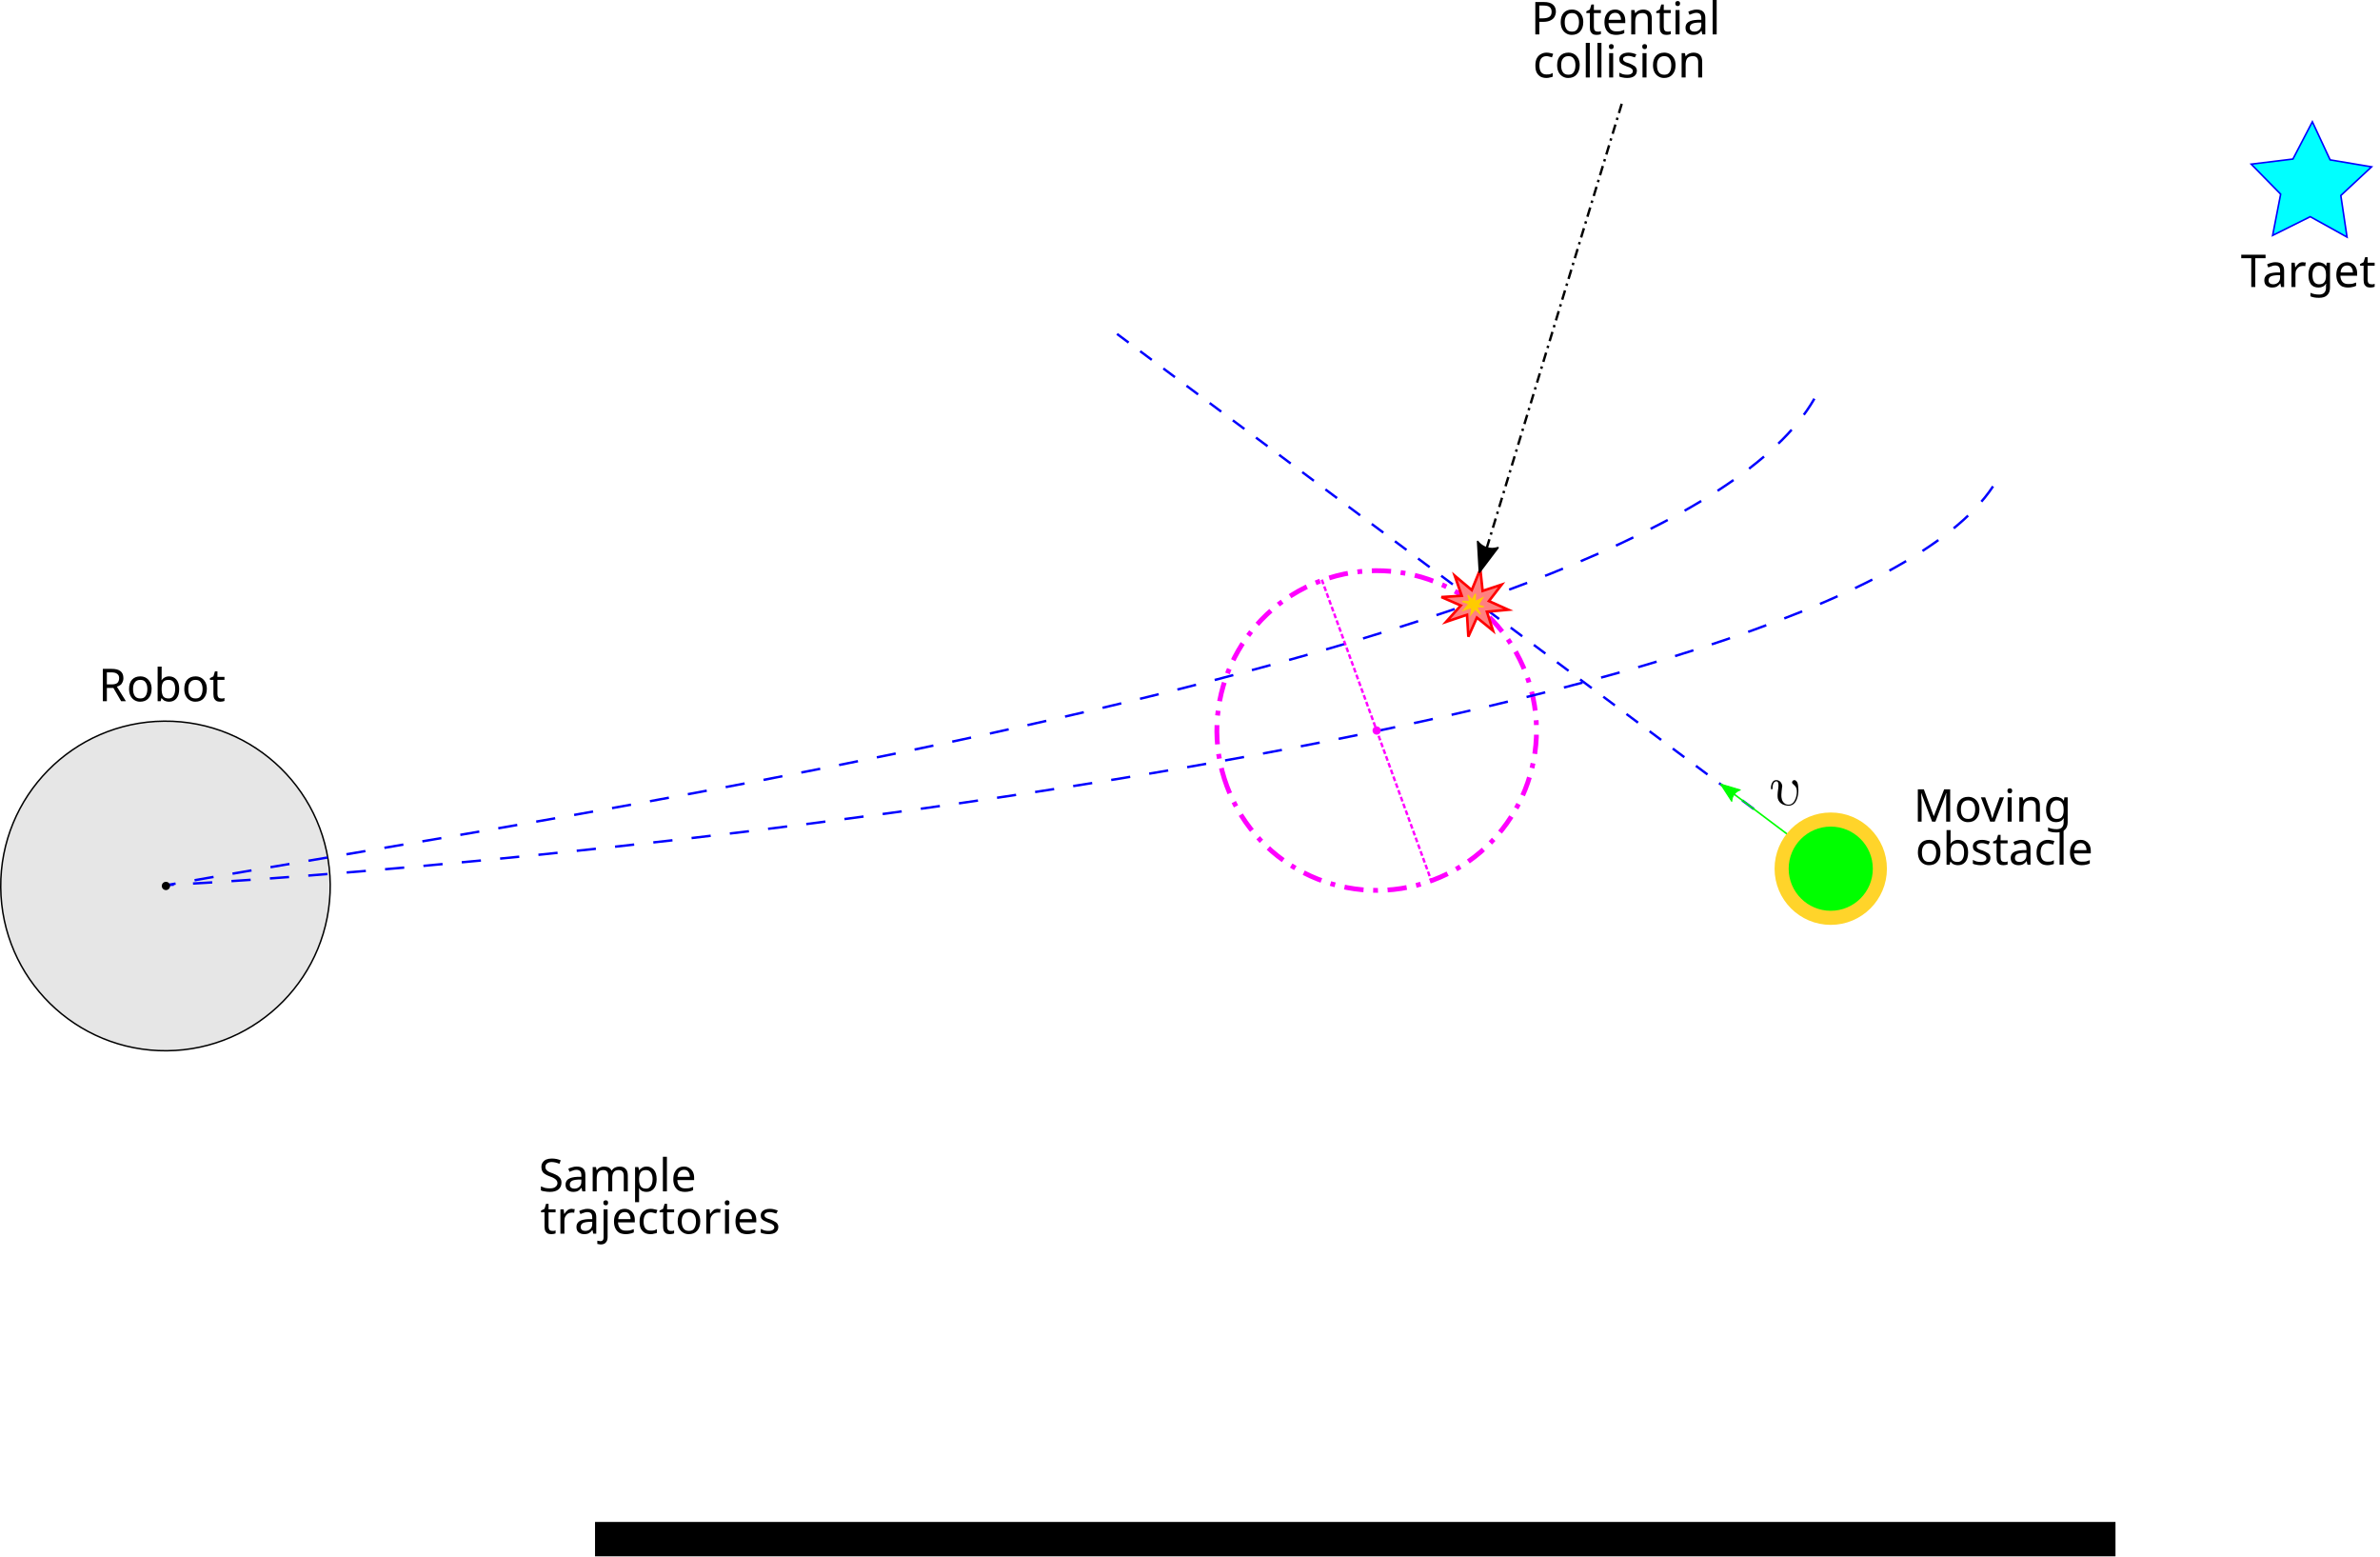
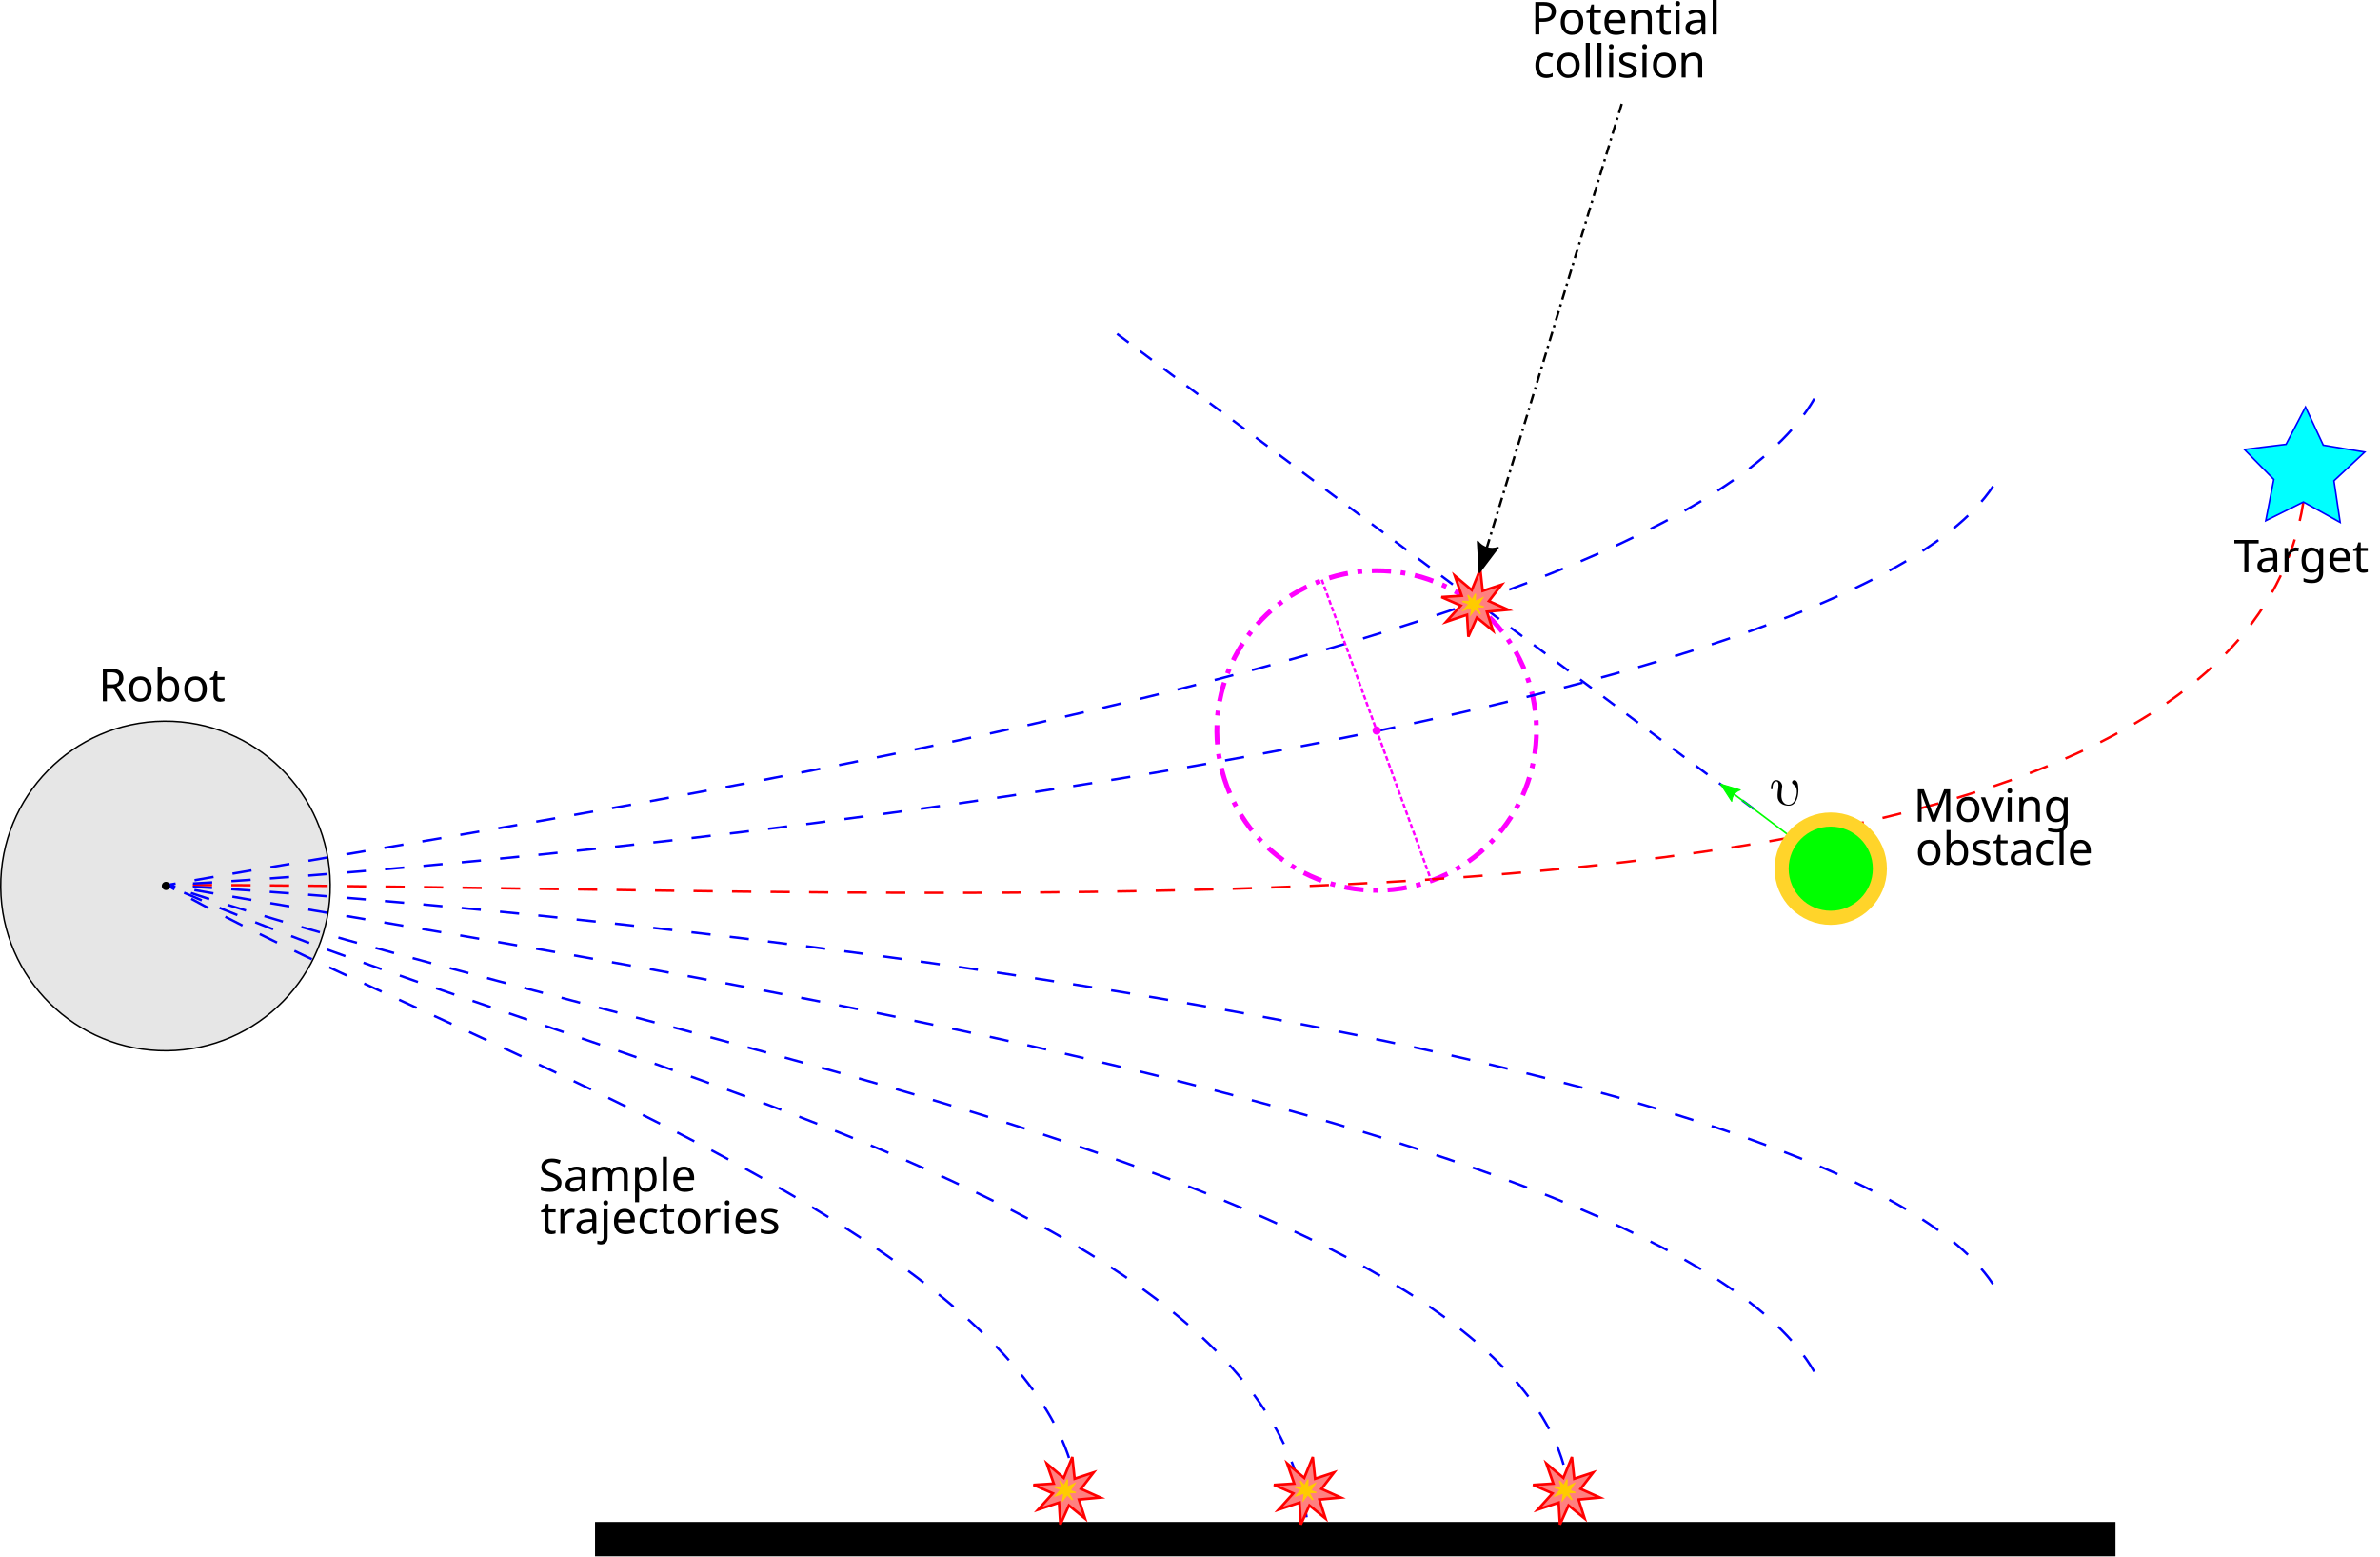
<svg xmlns="http://www.w3.org/2000/svg" xmlns:ns1="http://www.openswatchbook.org/uri/2009/osb" width="148.305mm" height="96.949mm" viewBox="0 0 148.305 96.949" version="1.1" id="svg8">
  <defs id="defs2">
    <marker orient="auto" refY="0" refX="0" id="marker10369" style="overflow:visible">
      <path id="path10367" style="fill:#000000;fill-opacity:1;fill-rule:evenodd;stroke:#000000;stroke-width:0.625;stroke-linejoin:round;stroke-opacity:1" d="M 8.719,4.034 -2.207,0.016 8.719,-4.002 c -1.745,2.372 -1.735,5.617 -6e-7,8.035 z" transform="matrix(1.1,0,0,1.1,1.1,0)" />
    </marker>
    <marker orient="auto" refY="0" refX="0" id="marker4769" style="overflow:visible">
      <path id="path4767" style="fill:#00ff00;fill-opacity:1;fill-rule:evenodd;stroke:#00ff00;stroke-width:0.625;stroke-linejoin:round;stroke-opacity:1" d="M 8.719,4.034 -2.207,0.016 8.719,-4.002 c -1.745,2.372 -1.735,5.617 -6e-7,8.035 z" transform="matrix(1.1,0,0,1.1,1.1,0)" />
    </marker>
    <marker style="overflow:visible" id="marker2928" refX="0" refY="0" orient="auto">
      <path transform="matrix(1.1,0,0,1.1,1.1,0)" d="M 8.719,4.034 -2.207,0.016 8.719,-4.002 c -1.745,2.372 -1.735,5.617 -6e-7,8.035 z" style="fill:#999999;fill-opacity:1;fill-rule:evenodd;stroke:#999999;stroke-width:0.625;stroke-linejoin:round;stroke-opacity:1" id="path2926" />
    </marker>
    <marker style="overflow:visible" id="marker1204" refX="0" refY="0" orient="auto">
      <path transform="matrix(-0.8,0,0,-0.8,-10,0)" style="fill:#999999;fill-opacity:1;fill-rule:evenodd;stroke:#999999;stroke-width:1pt;stroke-opacity:1" d="M 0,0 5,-5 -12.5,0 5,5 Z" id="path1202" />
    </marker>
    <linearGradient id="linearGradient5139" ns1:paint="solid">
      <stop style="stop-color:#00e100;stop-opacity:1;" offset="0" id="stop5137" />
    </linearGradient>
    <linearGradient id="linearGradient5133" ns1:paint="solid">
      <stop style="stop-color:#000000;stop-opacity:1;" offset="0" id="stop5131" />
    </linearGradient>
    <linearGradient id="linearGradient4597" ns1:paint="solid">
      <stop style="stop-color:#000000;stop-opacity:1;" offset="0" id="stop4595" />
    </linearGradient>
    <linearGradient id="linearGradient4591" ns1:paint="solid">
      <stop style="stop-color:#666666;stop-opacity:1;" offset="0" id="stop4589" />
    </linearGradient>
    <linearGradient id="linearGradient4559" ns1:paint="solid">
      <stop style="stop-color:#000000;stop-opacity:1;" offset="0" id="stop4557" />
    </linearGradient>
    <marker orient="auto" refY="0" refX="0" id="Arrow2Lend" style="overflow:visible">
      <path id="path4563" style="fill:#ff0000;fill-opacity:1;fill-rule:evenodd;stroke:#000000;stroke-width:0.625;stroke-linejoin:round;stroke-opacity:1" d="M 8.719,4.034 -2.207,0.016 8.719,-4.002 c -1.745,2.372 -1.735,5.617 -6e-7,8.035 z" transform="matrix(-1.1,0,0,-1.1,-1.1,0)" />
    </marker>
    <linearGradient id="linearGradient4531" ns1:paint="solid">
      <stop style="stop-color:#22aa00;stop-opacity:1;" offset="0" id="stop4529" />
    </linearGradient>
    <linearGradient id="linearGradient4525" ns1:paint="solid">
      <stop style="stop-color:#d4aa00;stop-opacity:1;" offset="0" id="stop4523" />
    </linearGradient>
    <clipPath clipPathUnits="userSpaceOnUse" id="clipPath4608">
      <g id="use4610">
        <circle style="fill:#666666;fill-opacity:1;stroke:none;stroke-width:0.808;stroke-miterlimit:4;stroke-dasharray:none;stroke-opacity:1" id="circle4670" cx="110.446" cy="65.928" r="2.5" />
        <rect style="fill:#666666;stroke-width:0.7;stroke-miterlimit:4;stroke-dasharray:none" id="rect4672" width="5" height="10" x="107.946" y="65.815" />
        <circle r="2.5" cy="75.939" cx="110.441" id="circle4674" style="fill:#666666;stroke-width:0.808;stroke-miterlimit:4;stroke-dasharray:none" />
      </g>
    </clipPath>
    <clipPath clipPathUnits="userSpaceOnUse" id="clipPath4691">
      <g id="use4693">
        <circle style="fill:#666666;fill-opacity:1;stroke:none;stroke-width:0.182;stroke-miterlimit:4;stroke-dasharray:none;stroke-opacity:1" id="circle5533" cx="84.31" cy="69.31" r="1.5" />
        <rect style="fill:#666666;fill-opacity:1;stroke:none;stroke-width:0.808;stroke-miterlimit:4;stroke-dasharray:none;stroke-opacity:1" id="rect5535" width="3" height="5" x="82.81" y="69.404" />
        <circle r="1.5" cy="74.48" cx="84.31" id="circle5537" style="fill:#666666;fill-opacity:1;stroke:none;stroke-width:0.182;stroke-miterlimit:4;stroke-dasharray:none;stroke-opacity:1" />
      </g>
    </clipPath>
  </defs>
  <g id="layer2" transform="translate(-16.9117,-55.47513)">
    <ellipse style="opacity:1;fill:#e6e6e6;fill-opacity:1;stroke:#000000;stroke-width:0.091;stroke-opacity:1" id="path4535" cx="110.898" cy="-26.256" rx="10.266" ry="10.266" transform="rotate(89.5)" />
    <ellipse style="opacity:1;fill:none;fill-opacity:1;stroke:#ff00ff;stroke-width:0.3;stroke-miterlimit:4;stroke-dasharray:1.2, 0.6, 0.3, 0.6;stroke-dashoffset:0;stroke-opacity:1" id="ellipse8878" cx="-60.828" cy="-130.553" rx="9.956" ry="9.956" transform="rotate(159.5)" />
  </g>
  <g id="layer3" transform="translate(-16.9117,-55.47513)">
    <g id="g4713" clip-path="url(#clipPath4691)" transform="matrix(0.00125978,0.5155708,-0.5155708,0.00125978,64.2551,75.27155)" style="opacity:1">
      <g id="g4711">
        <circle r="1.5" cy="69.31" cx="84.31" id="circle4705" style="fill:#666666;fill-opacity:1;stroke:none;stroke-width:0.182;stroke-miterlimit:4;stroke-dasharray:none;stroke-opacity:1" />
        <rect y="69.404" x="82.81" height="5" width="3" id="rect4707" style="fill:#666666;fill-opacity:1;stroke:none;stroke-width:0.808;stroke-miterlimit:4;stroke-dasharray:none;stroke-opacity:1" />
        <circle style="fill:#666666;fill-opacity:1;stroke:none;stroke-width:0.182;stroke-miterlimit:4;stroke-dasharray:none;stroke-opacity:1" id="circle4709" cx="84.31" cy="74.48" r="1.5" />
      </g>
    </g>
    <g transform="matrix(0.00125978,0.5155708,-0.5155708,0.00125978,64.11259,58.94098)" clip-path="url(#clipPath4691)" id="g5601" style="opacity:1">
      <g id="g5599">
        <circle style="fill:#666666;fill-opacity:1;stroke:none;stroke-width:0.182;stroke-miterlimit:4;stroke-dasharray:none;stroke-opacity:1" id="circle5593" cx="84.31" cy="69.31" r="1.5" />
        <rect style="fill:#666666;fill-opacity:1;stroke:none;stroke-width:0.808;stroke-miterlimit:4;stroke-dasharray:none;stroke-opacity:1" id="rect5595" width="3" height="5" x="82.81" y="69.404" />
        <circle r="1.5" cy="74.48" cx="84.31" id="circle5597" style="fill:#666666;fill-opacity:1;stroke:none;stroke-width:0.182;stroke-miterlimit:4;stroke-dasharray:none;stroke-opacity:1" />
      </g>
    </g>
    <g transform="matrix(4.9205338e-4,0.3265814,-0.3752682,0.00122289,46.47463,83.1097)" clip-path="url(#clipPath4691)" id="g5611" style="opacity:1">
      <g id="g5609">
        <circle style="fill:#666666;fill-opacity:1;stroke:none;stroke-width:0.182;stroke-miterlimit:4;stroke-dasharray:none;stroke-opacity:1" id="circle5603" cx="84.31" cy="69.31" r="1.5" />
        <rect style="fill:#666666;fill-opacity:1;stroke:none;stroke-width:0.808;stroke-miterlimit:4;stroke-dasharray:none;stroke-opacity:1" id="rect5605" width="3" height="5" x="82.81" y="69.404" />
        <circle r="1.5" cy="74.48" cx="84.31" id="circle5607" style="fill:#666666;fill-opacity:1;stroke:none;stroke-width:0.182;stroke-miterlimit:4;stroke-dasharray:none;stroke-opacity:1" />
      </g>
    </g>
  </g>
  <g id="layer1" transform="translate(-16.9117,-55.47513)">
+     <path style="opacity:1;fill:none;stroke:#ff0000;stroke-width:0.15;stroke-linecap:butt;stroke-linejoin:miter;stroke-miterlimit:4;stroke-dasharray:1.2, 1.2;stroke-dashoffset:0;stroke-opacity:1" d="M 160.443,86.745 C 155.716,116.716 77.607,110.55 27.334,110.608" id="path5589" />
    <path style="opacity:1;fill:none;stroke:#0000ff;stroke-width:0.15;stroke-linecap:butt;stroke-linejoin:miter;stroke-miterlimit:4;stroke-dasharray:1.2, 1.2;stroke-dashoffset:0;stroke-opacity:1" d="M 129.971,80.312 C 120.782,96.365 52.505,106.122 27.334,110.608" id="path8809" />
    <path id="path8811" d="M 141.105,85.772 C 131.047,100.994 53.626,109.19 27.334,110.608" style="opacity:1;fill:none;stroke:#0000ff;stroke-width:0.15;stroke-linecap:butt;stroke-linejoin:miter;stroke-miterlimit:4;stroke-dasharray:1.2, 1.2;stroke-dashoffset:0;stroke-opacity:1" />
+     <path style="opacity:1;fill:none;stroke:#0000ff;stroke-width:0.15;stroke-linecap:butt;stroke-linejoin:miter;stroke-miterlimit:4;stroke-dasharray:1.2, 1.2;stroke-dashoffset:0;stroke-opacity:1" d="M 84.044,148.637 C 82.269,132.365 42.582,119.52 27.317,110.614" id="path8813" />
+     <path id="path8815" d="M 98.496,152.386 C 98.675,129.917 51.574,121.623 27.317,110.611" style="opacity:1;fill:none;stroke:#0000ff;stroke-width:0.15;stroke-linecap:butt;stroke-linejoin:miter;stroke-miterlimit:4;stroke-dasharray:1.2, 1.2;stroke-dashoffset:0;stroke-opacity:1" />
+     <path style="opacity:1;fill:none;stroke:#0000ff;stroke-width:0.15;stroke-linecap:butt;stroke-linejoin:miter;stroke-miterlimit:4;stroke-dasharray:1.2, 1.2;stroke-dashoffset:0;stroke-opacity:1" d="M 114.341,146.715 C 109.006,128.248 53.957,119.725 27.317,110.608" id="path8817" />
+     <path id="path8819" d="M 129.962,140.92 C 120.773,124.866 52.496,115.109 27.325,110.623" style="opacity:1;fill:none;stroke:#0000ff;stroke-width:0.15;stroke-linecap:butt;stroke-linejoin:miter;stroke-miterlimit:4;stroke-dasharray:1.2, 1.2;stroke-dashoffset:0;stroke-opacity:1" />
+     <path style="opacity:1;fill:none;stroke:#0000ff;stroke-width:0.15;stroke-linecap:butt;stroke-linejoin:miter;stroke-miterlimit:4;stroke-dasharray:1.2, 1.2;stroke-dashoffset:0;stroke-opacity:1" d="M 141.096,135.46 C 131.038,120.237 53.618,112.041 27.325,110.623" id="path8821" />
    <path id="path8886" d="M 86.518,76.277 126.448,106.06" style="opacity:1;fill:none;stroke:#0000ff;stroke-width:0.15;stroke-linecap:butt;stroke-linejoin:miter;stroke-miterlimit:4;stroke-dasharray:0.9, 0.9;stroke-dashoffset:0;stroke-opacity:1" />
    <path style="opacity:1;fill:#00ff00;stroke:#00ff00;stroke-width:0.1;stroke-linecap:butt;stroke-linejoin:miter;stroke-miterlimit:4;stroke-dasharray:none;stroke-dashoffset:0;stroke-opacity:1;marker-start:url(#marker4769)" d="m 124.233,104.395 5.337,4.012" id="path8888" />
-     <path style="fill:#00ffff;fill-opacity:1;stroke:#0000ff;stroke-width:0.098;stroke-miterlimit:4;stroke-dasharray:none;stroke-dashoffset:0;stroke-opacity:1" id="path9312" d="m 163.162,70.244 -2.291,-1.27 -2.345,1.167 0.5,-2.571 -1.835,-1.869 2.6,-0.319 1.211,-2.322 1.107,2.374 2.583,0.434 -1.916,1.786 z" />
+     <path style="fill:#00ffff;fill-opacity:1;stroke:#0000ff;stroke-width:0.098;stroke-miterlimit:4;stroke-dasharray:none;stroke-dashoffset:0;stroke-opacity:1" id="path9312" d="m 162.734,88.015 -2.291,-1.27 -2.345,1.167 0.5,-2.571 -1.835,-1.869 2.6,-0.319 1.211,-2.322 1.107,2.374 2.583,0.434 -1.916,1.786 z" />
  </g>
  <g id="layer5" transform="translate(-16.9117,-55.47513)">
    <circle style="fill:#00ff00;fill-opacity:1;stroke:#ffd42a;stroke-width:0.878;stroke-miterlimit:4;stroke-dasharray:none;stroke-dashoffset:0;stroke-opacity:1" id="path8884" cx="130.991" cy="109.589" r="3.061" />
  </g>
  <g id="layer4" transform="translate(-16.9117,-55.47513)">
    <circle style="opacity:1;fill:#000000;fill-opacity:1;stroke:none;stroke-width:0.035;stroke-miterlimit:4;stroke-dasharray:0.106, 0.106;stroke-dashoffset:0;stroke-opacity:1" id="path1054" cx="101.398" cy="52.035" transform="rotate(49)" r="0.258" />
    <circle style="opacity:1;fill:#ff00ff;fill-opacity:1;stroke:none;stroke-width:0.035;stroke-miterlimit:4;stroke-dasharray:0.106, 0.106;stroke-dashoffset:0;stroke-opacity:1" id="circle8880" cx="38.533" cy="-138.778" transform="rotate(119)" r="0.258" />
    <path id="path8882" d="m 99.277,91.586 6.84,18.794" style="fill:#000000;stroke:#ff00ff;stroke-width:0.15;stroke-linecap:butt;stroke-linejoin:miter;stroke-miterlimit:4;stroke-dasharray:0.3, 0.15;stroke-dashoffset:0;stroke-opacity:1" />
  </g>
  <g id="layer6" transform="translate(-16.9117,-55.47513)">
    <rect style="fill:#000000;fill-opacity:1;stroke:none;stroke-width:0.042;stroke-miterlimit:4;stroke-dasharray:none;stroke-dashoffset:0;stroke-opacity:1" id="rect8801" width="94.744" height="2.141" x="53.99" y="150.283" />
  </g>
  <g id="layer8" transform="translate(-16.9117,-55.47513)">
    <path d="M 37.642,9.119 36.637,8.303 36.105,9.493 36.022,8.128 34.719,8.566 35.635,7.551 34.426,7.024 35.693,6.943 35.257,5.695 36.318,6.588 36.85,5.289 36.994,6.64 38.181,6.248 37.387,7.274 38.597,7.814 37.262,7.937 Z" id="path9417" style="fill:#ff8080;fill-opacity:1;stroke:#ff0000;stroke-width:0.161;stroke-miterlimit:4;stroke-dasharray:none;stroke-dashoffset:0;stroke-opacity:1" transform="translate(72.30426,85.64486)" />
    <path transform="matrix(0.1266483,-0.2259162,0.2259162,0.1266483,96.88736,104.3232)" d="m 62.468,19.881 -1.986,-0.098 0.295,1.398 -0.867,-1.52 -1.076,1.697 0.481,-1.714 -1.65,-0.271 1.612,-0.622 -1.567,-1.407 1.957,0.391 -0.266,-1.691 0.867,1.58 1.076,-1.153 -0.511,1.463 1.679,-0.022 -1.642,0.854 z" id="path9419" style="fill:#ffcc00;fill-opacity:1;stroke:#ffcc00;stroke-width:0.311;stroke-miterlimit:4;stroke-dasharray:none;stroke-dashoffset:0;stroke-opacity:1" />
+     <path transform="translate(46.88055,140.9507)" style="fill:#ff8080;fill-opacity:1;stroke:#ff0000;stroke-width:0.161;stroke-miterlimit:4;stroke-dasharray:none;stroke-dashoffset:0;stroke-opacity:1" id="path9421" d="M 37.642,9.119 36.637,8.303 36.105,9.493 36.022,8.128 34.719,8.566 35.635,7.551 34.426,7.024 35.693,6.943 35.257,5.695 36.318,6.588 36.85,5.289 36.994,6.64 38.181,6.248 37.387,7.274 38.597,7.814 37.262,7.937 Z" />
+     <path style="fill:#ffcc00;fill-opacity:1;stroke:#ffcc00;stroke-width:0.311;stroke-miterlimit:4;stroke-dasharray:none;stroke-dashoffset:0;stroke-opacity:1" id="path9423" d="m 62.468,19.881 -1.986,-0.098 0.295,1.398 -0.867,-1.52 -1.076,1.697 0.481,-1.714 -1.65,-0.271 1.612,-0.622 -1.567,-1.407 1.957,0.391 -0.266,-1.691 0.867,1.58 1.076,-1.153 -0.511,1.463 1.679,-0.022 -1.642,0.854 z" transform="matrix(0.1266483,-0.2259162,0.2259162,0.1266483,71.46366,159.496)" />
+     <path d="M 37.642,9.119 36.637,8.303 36.105,9.493 36.022,8.128 34.719,8.566 35.635,7.551 34.426,7.024 35.693,6.943 35.257,5.695 36.318,6.588 36.85,5.289 36.994,6.64 38.181,6.248 37.387,7.274 38.597,7.814 37.262,7.937 Z" id="path9425" style="fill:#ff8080;fill-opacity:1;stroke:#ff0000;stroke-width:0.161;stroke-miterlimit:4;stroke-dasharray:none;stroke-dashoffset:0;stroke-opacity:1" transform="translate(61.86621,140.9507)" />
+     <path transform="matrix(0.1266483,-0.2259162,0.2259162,0.1266483,86.44932,159.496)" d="m 62.468,19.881 -1.986,-0.098 0.295,1.398 -0.867,-1.52 -1.076,1.697 0.481,-1.714 -1.65,-0.271 1.612,-0.622 -1.567,-1.407 1.957,0.391 -0.266,-1.691 0.867,1.58 1.076,-1.153 -0.511,1.463 1.679,-0.022 -1.642,0.854 z" id="path9427" style="fill:#ffcc00;fill-opacity:1;stroke:#ffcc00;stroke-width:0.311;stroke-miterlimit:4;stroke-dasharray:none;stroke-dashoffset:0;stroke-opacity:1" />
+     <path transform="translate(78.01383,140.9507)" style="fill:#ff8080;fill-opacity:1;stroke:#ff0000;stroke-width:0.161;stroke-miterlimit:4;stroke-dasharray:none;stroke-dashoffset:0;stroke-opacity:1" id="path9429" d="M 37.642,9.119 36.637,8.303 36.105,9.493 36.022,8.128 34.719,8.566 35.635,7.551 34.426,7.024 35.693,6.943 35.257,5.695 36.318,6.588 36.85,5.289 36.994,6.64 38.181,6.248 37.387,7.274 38.597,7.814 37.262,7.937 Z" />
+     <path style="fill:#ffcc00;fill-opacity:1;stroke:#ffcc00;stroke-width:0.311;stroke-miterlimit:4;stroke-dasharray:none;stroke-dashoffset:0;stroke-opacity:1" id="path9431" d="m 62.468,19.881 -1.986,-0.098 0.295,1.398 -0.867,-1.52 -1.076,1.697 0.481,-1.714 -1.65,-0.271 1.612,-0.622 -1.567,-1.407 1.957,0.391 -0.266,-1.691 0.867,1.58 1.076,-1.153 -0.511,1.463 1.679,-0.022 -1.642,0.854 z" transform="matrix(0.1266483,-0.2259162,0.2259162,0.1266483,102.5969,159.496)" />
    <text xml:space="preserve" style="font-style:normal;font-weight:normal;font-size:10.583px;line-height:1.25;font-family:sans-serif;letter-spacing:0px;word-spacing:0px;fill:#000000;fill-opacity:1;stroke:none;stroke-width:0.265" x="23.039" y="99.157" id="text9435">
      <tspan id="tspan9433" x="23.039" y="99.157" style="font-size:2.822px;stroke-width:0.265">Robot</tspan>
    </text>
    <text id="text9439" y="129.694" x="50.477" style="font-style:normal;font-weight:normal;font-size:10.583px;line-height:1.25;font-family:sans-serif;letter-spacing:0px;word-spacing:0px;fill:#000000;fill-opacity:1;stroke:none;stroke-width:0.265" xml:space="preserve">
      <tspan style="font-size:2.822px;stroke-width:0.265" y="129.694" x="50.477" id="tspan9453">Sample</tspan>
    </text>
    <text xml:space="preserve" style="font-style:normal;font-weight:normal;font-size:10.583px;line-height:1.25;font-family:sans-serif;letter-spacing:0px;word-spacing:0px;fill:#000000;fill-opacity:1;stroke:none;stroke-width:0.265" x="136.137" y="106.663" id="text9443">
      <tspan id="tspan9441" x="136.137" y="106.663" style="font-size:2.822px;stroke-width:0.265">Moving</tspan>
    </text>
-     <text id="text9447" y="73.355" x="156.538" style="font-style:normal;font-weight:normal;font-size:10.583px;line-height:1.25;font-family:sans-serif;letter-spacing:0px;word-spacing:0px;fill:#000000;fill-opacity:1;stroke:none;stroke-width:0.265" xml:space="preserve">
-       <tspan style="font-size:2.822px;stroke-width:0.265" y="73.355" x="156.538" id="tspan9445">Target</tspan>
+     <text id="text9447" y="91.126" x="156.11" style="font-style:normal;font-weight:normal;font-size:10.583px;line-height:1.25;font-family:sans-serif;letter-spacing:0px;word-spacing:0px;fill:#000000;fill-opacity:1;stroke:none;stroke-width:0.265" xml:space="preserve">
+       <tspan style="font-size:2.822px;stroke-width:0.265" y="91.126" x="156.11" id="tspan9445">Target</tspan>
    </text>
    <text xml:space="preserve" style="font-style:normal;font-weight:normal;font-size:10.583px;line-height:1.25;font-family:sans-serif;letter-spacing:0px;word-spacing:0px;fill:#000000;fill-opacity:1;stroke:none;stroke-width:0.265" x="112.3" y="57.619" id="text9451">
      <tspan id="tspan9449" x="112.3" y="57.619" style="font-size:2.822px;stroke-width:0.265">Potential</tspan>
    </text>
    <text xml:space="preserve" style="font-style:normal;font-weight:normal;font-size:10.583px;line-height:1.25;font-family:sans-serif;letter-spacing:0px;word-spacing:0px;fill:#000000;fill-opacity:1;stroke:none;stroke-width:0.265" x="50.577" y="132.324" id="text9459">
      <tspan id="tspan9457" x="50.577" y="132.324" style="font-size:2.822px;stroke-width:0.265">trajectories</tspan>
    </text>
    <text id="text9463" y="60.302" x="112.43" style="font-style:normal;font-weight:normal;font-size:10.583px;line-height:1.25;font-family:sans-serif;letter-spacing:0px;word-spacing:0px;fill:#000000;fill-opacity:1;stroke:none;stroke-width:0.265" xml:space="preserve">
      <tspan style="font-size:2.822px;stroke-width:0.265" y="60.302" x="112.43" id="tspan9461">collision</tspan>
    </text>
    <text id="text9471" y="109.34" x="136.266" style="font-style:normal;font-weight:normal;font-size:10.583px;line-height:1.25;font-family:sans-serif;letter-spacing:0px;word-spacing:0px;fill:#000000;fill-opacity:1;stroke:none;stroke-width:0.265" xml:space="preserve">
      <tspan style="font-size:2.822px;stroke-width:0.265" y="109.34" x="136.266" id="tspan9469">obstacle</tspan>
    </text>
    <text id="text9475" y="94.887" x="145.986" style="font-style:normal;font-weight:normal;font-size:10.583px;line-height:1.25;font-family:sans-serif;letter-spacing:0px;word-spacing:0px;fill:#000000;fill-opacity:1;stroke:none;stroke-width:0.265" xml:space="preserve">
      <tspan style="font-style:normal;font-variant:normal;font-weight:normal;font-stretch:normal;font-size:2.822px;font-family:'03bd';-inkscape-font-specification:'03bd';stroke-width:0.265" y="104.251" x="145.986" id="tspan9473" />
    </text>
    <path id="path10365" d="m 109.155,90.933 8.821,-29.022" style="fill:none;stroke:#000000;stroke-width:0.15;stroke-linecap:butt;stroke-linejoin:miter;stroke-miterlimit:4;stroke-dasharray:0.6, 0.3, 0.15, 0.3;stroke-dashoffset:0;stroke-opacity:1;marker-start:url(#marker10369)" />
    <text xml:space="preserve" style="font-style:normal;font-variant:normal;font-weight:normal;font-stretch:normal;font-size:3.528px;line-height:1.25;font-family:'Latin Modern Math';-inkscape-font-specification:'Latin Modern Math';letter-spacing:0px;word-spacing:0px;fill:#000000;fill-opacity:1;stroke:none;stroke-width:0.265" x="127.254" y="105.631" id="text964">
      <tspan id="tspan962" x="127.254" y="105.631" style="stroke-width:0.265">υ</tspan>
    </text>
  </g>
</svg>
